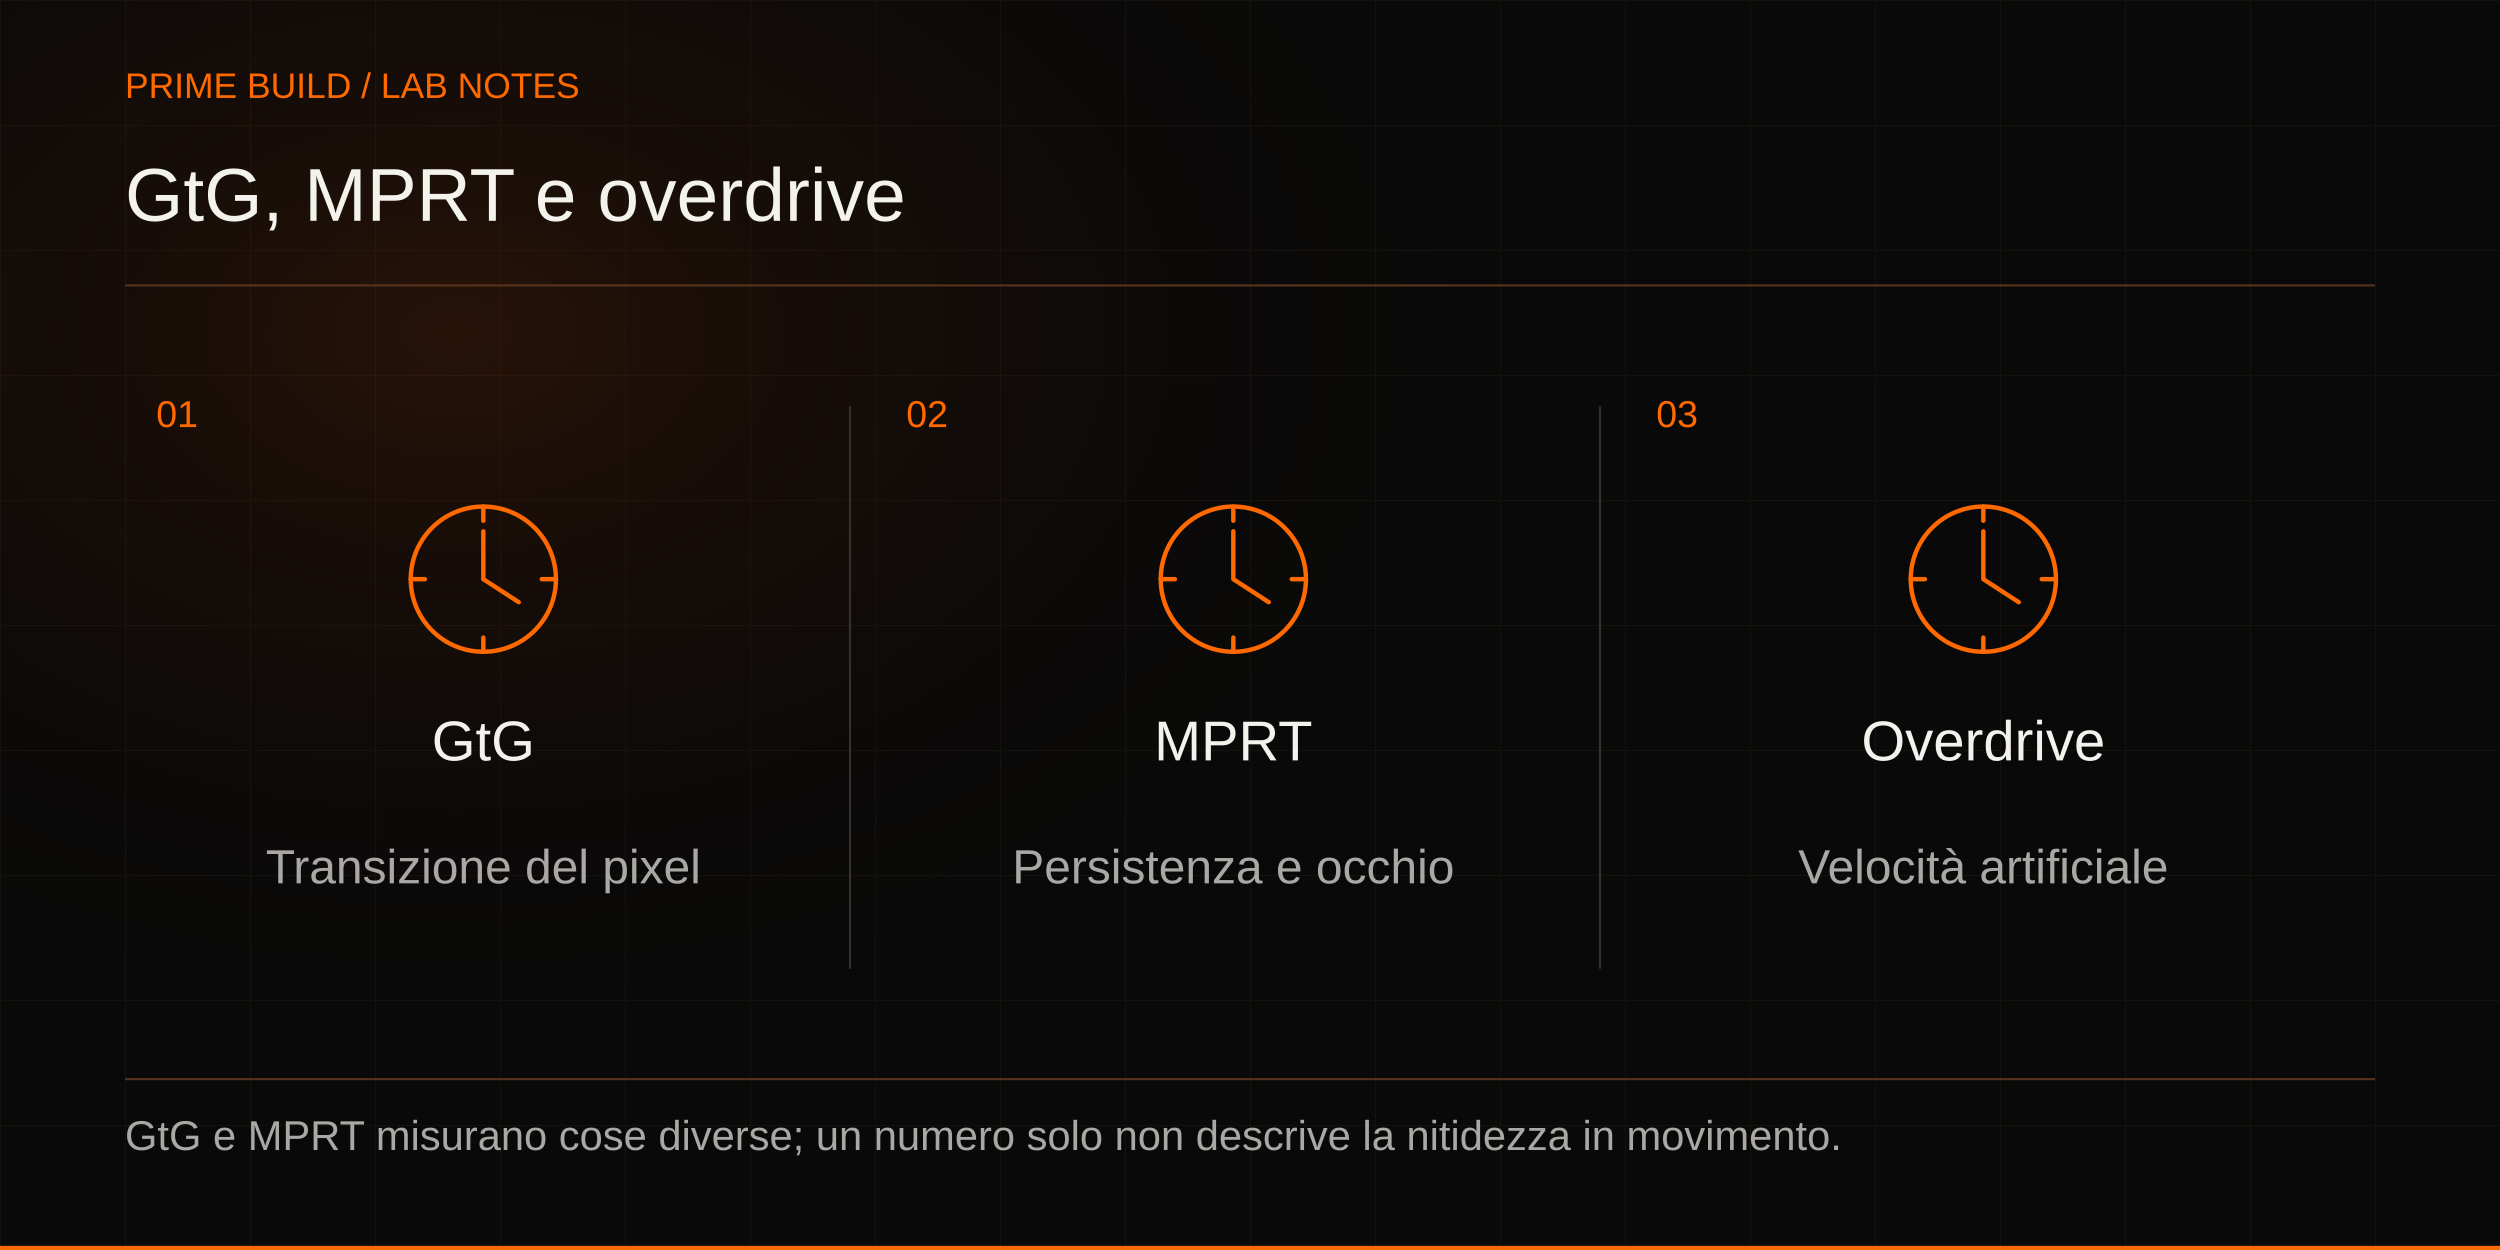
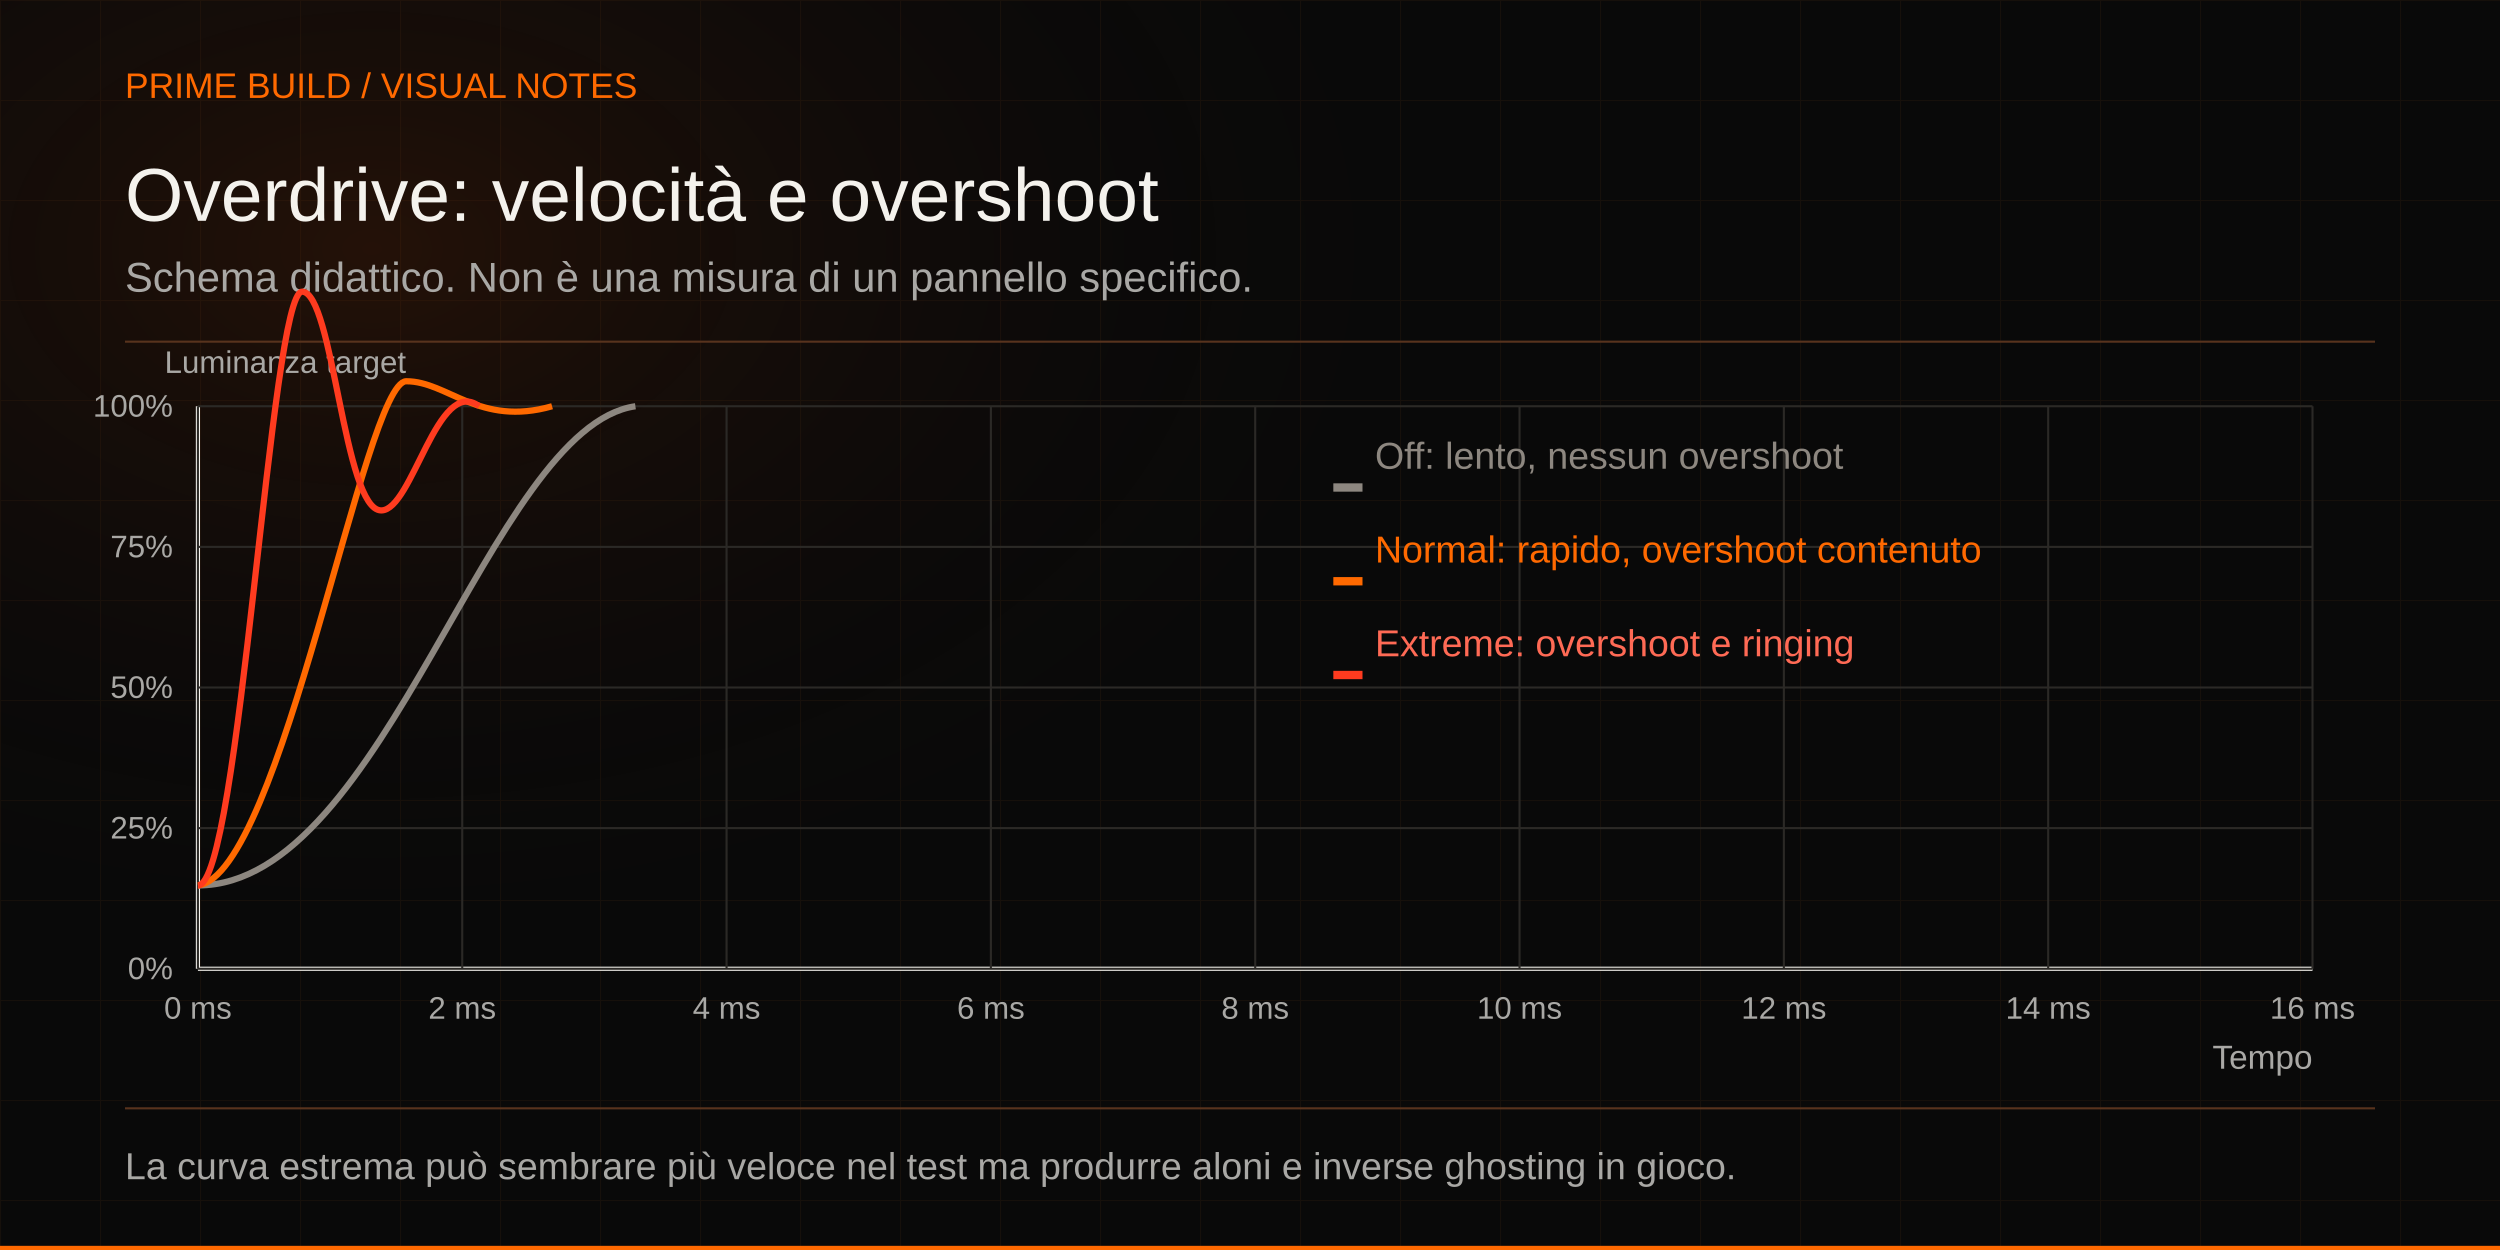
<svg xmlns="http://www.w3.org/2000/svg" width="1200" height="600" viewBox="0 0 1200 600">
-   <defs>
-     <pattern id="grid" width="60" height="60" patternUnits="userSpaceOnUse">
-       <path d="M60 0H0V60" fill="none" stroke="#b16b30" stroke-opacity=".085" />
-     </pattern>
-     <radialGradient id="glow">
-       <stop stop-color="#742a05" stop-opacity=".28" />
-       <stop offset="1" stop-color="#090909" stop-opacity="0" />
-     </radialGradient>
-   </defs>
-   <rect width="1200" height="600" fill="#090909" />
-   <rect width="1200" height="600" fill="url(#grid)" />
-   <ellipse cx="220" cy="160" rx="520" ry="350" fill="url(#glow)" />
  <g font-family="Arial, sans-serif">
-     <text x="60" y="47" font-size="17" fill="#ff6900" text-anchor="start">PRIME BUILD / LAB NOTES</text>
-     <text x="60" y="106" font-size="36" fill="#f4f2ed" text-anchor="start">GtG, MPRT e overdrive</text>
-     <path d="M60 137L1140 137" fill="none" stroke="#58331d" stroke-width="1" />
-     <text x="75" y="205" font-size="18" fill="#ff6900" text-anchor="start">01</text>
-     <g transform="translate(232 278) scale(0.85)" fill="none" stroke="#ff6900" stroke-width="2.5" stroke-linejoin="round" stroke-linecap="round">
-       <circle r="41" />
-       <path d="M0-27v27l20 13M0-41v8M41 0h-8M0 41v-8M-41 0h8" />
-     </g>
-     <text x="232" y="365" font-size="27" fill="#f4f2ed" text-anchor="middle">GtG</text>
-     <text x="232" y="424" font-size="23" fill="#a9a8a5" text-anchor="middle">Transizione del pixel</text>
-     <path d="M408 195L408 465" fill="none" stroke="#38312b" stroke-width="1" />
-     <text x="435" y="205" font-size="18" fill="#ff6900" text-anchor="start">02</text>
-     <g transform="translate(592 278) scale(0.85)" fill="none" stroke="#ff6900" stroke-width="2.5" stroke-linejoin="round" stroke-linecap="round">
-       <circle r="41" />
-       <path d="M0-27v27l20 13M0-41v8M41 0h-8M0 41v-8M-41 0h8" />
-     </g>
-     <text x="592" y="365" font-size="27" fill="#f4f2ed" text-anchor="middle">MPRT</text>
-     <text x="592" y="424" font-size="23" fill="#a9a8a5" text-anchor="middle">Persistenza e occhio</text>
-     <path d="M768 195L768 465" fill="none" stroke="#38312b" stroke-width="1" />
-     <text x="795" y="205" font-size="18" fill="#ff6900" text-anchor="start">03</text>
-     <g transform="translate(952 278) scale(0.85)" fill="none" stroke="#ff6900" stroke-width="2.5" stroke-linejoin="round" stroke-linecap="round">
-       <circle r="41" />
-       <path d="M0-27v27l20 13M0-41v8M41 0h-8M0 41v-8M-41 0h8" />
-     </g>
-     <text x="952" y="365" font-size="27" fill="#f4f2ed" text-anchor="middle">Overdrive</text>
-     <text x="952" y="424" font-size="23" fill="#a9a8a5" text-anchor="middle">Velocità artificiale</text>
-     <path d="M60 518L1140 518" fill="none" stroke="#58331d" stroke-width="1" />
-     <text x="60" y="552" font-size="20" fill="#a9a8a5" text-anchor="start">GtG e MPRT misurano cose diverse; un numero solo non descrive la nitidezza in movimento.</text>
+     <defs>
+       <pattern id="g" width="48" height="48" patternUnits="userSpaceOnUse">
+         <path d="M48 0H0V48" fill="none" stroke="#b16b30" stroke-opacity=".08" />
+       </pattern>
+       <radialGradient id="glow">
+         <stop stop-color="#742a05" stop-opacity=".25" />
+         <stop offset="1" stop-color="#090909" stop-opacity="0" />
+       </radialGradient>
+     </defs>
+     <rect width="1200" height="600" fill="#090909" />
+     <rect width="1200" height="600" fill="url(#g)" />
+     <ellipse cx="180" cy="120" rx="520" ry="340" fill="url(#glow)" />
+     <text x="60" y="47" font-size="17" fill="#ff6900" text-anchor="start" font-weight="400">PRIME BUILD / VISUAL NOTES</text>
+     <text x="60" y="106" font-size="36" fill="#f4f2ed" text-anchor="start" font-weight="400">Overdrive: velocità e overshoot</text>
+     <text x="60" y="140" font-size="20" fill="#a9a8a5" text-anchor="start" font-weight="400">Schema didattico. Non è una misura di un pannello specifico.</text>
+     <path d="M60 164L1140 164" fill="none" stroke="#58331d" stroke-width="1" />
+     <path d="M95 465L1110 465" fill="none" stroke="#f4f2ed" stroke-width="2" />
+     <path d="M95 195L95 465" fill="none" stroke="#f4f2ed" stroke-width="2" />
+     <path d="M95 195L1110 195" fill="none" stroke="#2b2926" stroke-width="1" />
+     <text x="83" y="200" font-size="15" fill="#a9a8a5" text-anchor="end" font-weight="400">100%</text>
+     <path d="M95 262.5L1110 262.5" fill="none" stroke="#2b2926" stroke-width="1" />
+     <text x="83" y="267.5" font-size="15" fill="#a9a8a5" text-anchor="end" font-weight="400">75%</text>
+     <path d="M95 330L1110 330" fill="none" stroke="#2b2926" stroke-width="1" />
+     <text x="83" y="335" font-size="15" fill="#a9a8a5" text-anchor="end" font-weight="400">50%</text>
+     <path d="M95 397.5L1110 397.5" fill="none" stroke="#2b2926" stroke-width="1" />
+     <text x="83" y="402.5" font-size="15" fill="#a9a8a5" text-anchor="end" font-weight="400">25%</text>
+     <path d="M95 465L1110 465" fill="none" stroke="#2b2926" stroke-width="1" />
+     <text x="83" y="470" font-size="15" fill="#a9a8a5" text-anchor="end" font-weight="400">0%</text>
+     <path d="M95 195L95 465" fill="none" stroke="#2b2926" stroke-width="1" />
+     <text x="95" y="489" font-size="15" fill="#a9a8a5" text-anchor="middle" font-weight="400">0 ms</text>
+     <path d="M221.875 195L221.875 465" fill="none" stroke="#2b2926" stroke-width="1" />
+     <text x="221.875" y="489" font-size="15" fill="#a9a8a5" text-anchor="middle" font-weight="400">2 ms</text>
+     <path d="M348.75 195L348.75 465" fill="none" stroke="#2b2926" stroke-width="1" />
+     <text x="348.75" y="489" font-size="15" fill="#a9a8a5" text-anchor="middle" font-weight="400">4 ms</text>
+     <path d="M475.625 195L475.625 465" fill="none" stroke="#2b2926" stroke-width="1" />
+     <text x="475.625" y="489" font-size="15" fill="#a9a8a5" text-anchor="middle" font-weight="400">6 ms</text>
+     <path d="M602.5 195L602.5 465" fill="none" stroke="#2b2926" stroke-width="1" />
+     <text x="602.5" y="489" font-size="15" fill="#a9a8a5" text-anchor="middle" font-weight="400">8 ms</text>
+     <path d="M729.375 195L729.375 465" fill="none" stroke="#2b2926" stroke-width="1" />
+     <text x="729.375" y="489" font-size="15" fill="#a9a8a5" text-anchor="middle" font-weight="400">10 ms</text>
+     <path d="M856.25 195L856.25 465" fill="none" stroke="#2b2926" stroke-width="1" />
+     <text x="856.25" y="489" font-size="15" fill="#a9a8a5" text-anchor="middle" font-weight="400">12 ms</text>
+     <path d="M983.125 195L983.125 465" fill="none" stroke="#2b2926" stroke-width="1" />
+     <text x="983.125" y="489" font-size="15" fill="#a9a8a5" text-anchor="middle" font-weight="400">14 ms</text>
+     <path d="M1110 195L1110 465" fill="none" stroke="#2b2926" stroke-width="1" />
+     <text x="1110" y="489" font-size="15" fill="#a9a8a5" text-anchor="middle" font-weight="400">16 ms</text>
+     <text x="79" y="179" font-size="15" fill="#a9a8a5" text-anchor="start" font-weight="400">Luminanza target</text>
+     <text x="1110" y="513" font-size="16" fill="#a9a8a5" text-anchor="end" font-weight="400">Tempo</text>
+     <path d="M95 425 C185 425,235 205,305 195" fill="none" stroke="#8d8780" stroke-width="3" />
+     <path d="M95 425 C135 420,175 183,195 183 C215 183,230 205,265 195" fill="none" stroke="#ff6900" stroke-width="3" />
+     <path d="M95 425 C115 425,130 140,145 140 C160 140,165 245,183 245 C198 245,210 180,230 195" fill="none" stroke="#ff3b1f" stroke-width="3" />
+     <text x="660" y="225" font-size="18" fill="#8d8780" text-anchor="start" font-weight="400">Off: lento, nessun overshoot</text>
+     <rect x="640" y="232" width="14" height="4" rx="0" fill="#8d8780" stroke="none" />
+     <text x="660" y="270" font-size="18" fill="#ff6900" text-anchor="start" font-weight="400">Normal: rapido, overshoot contenuto</text>
+     <rect x="640" y="277" width="14" height="4" rx="0" fill="#ff6900" stroke="none" />
+     <text x="660" y="315" font-size="18" fill="#ff6a55" text-anchor="start" font-weight="400">Extreme: overshoot e ringing</text>
+     <rect x="640" y="322" width="14" height="4" rx="0" fill="#ff3b1f" stroke="none" />
+     <path d="M60 532L1140 532" fill="none" stroke="#58331d" stroke-width="1" />
+     <text x="60" y="566" font-size="18" fill="#a9a8a5" text-anchor="start" font-weight="400">La curva estrema può sembrare più veloce nel test ma produrre aloni e inverse ghosting in gioco.</text>
+     <path d="M0 599H1200" stroke="#ff6900" stroke-width="2" />
  </g>
-   <path d="M0 599H1200" stroke="#ff6900" stroke-width="2" />
</svg>
